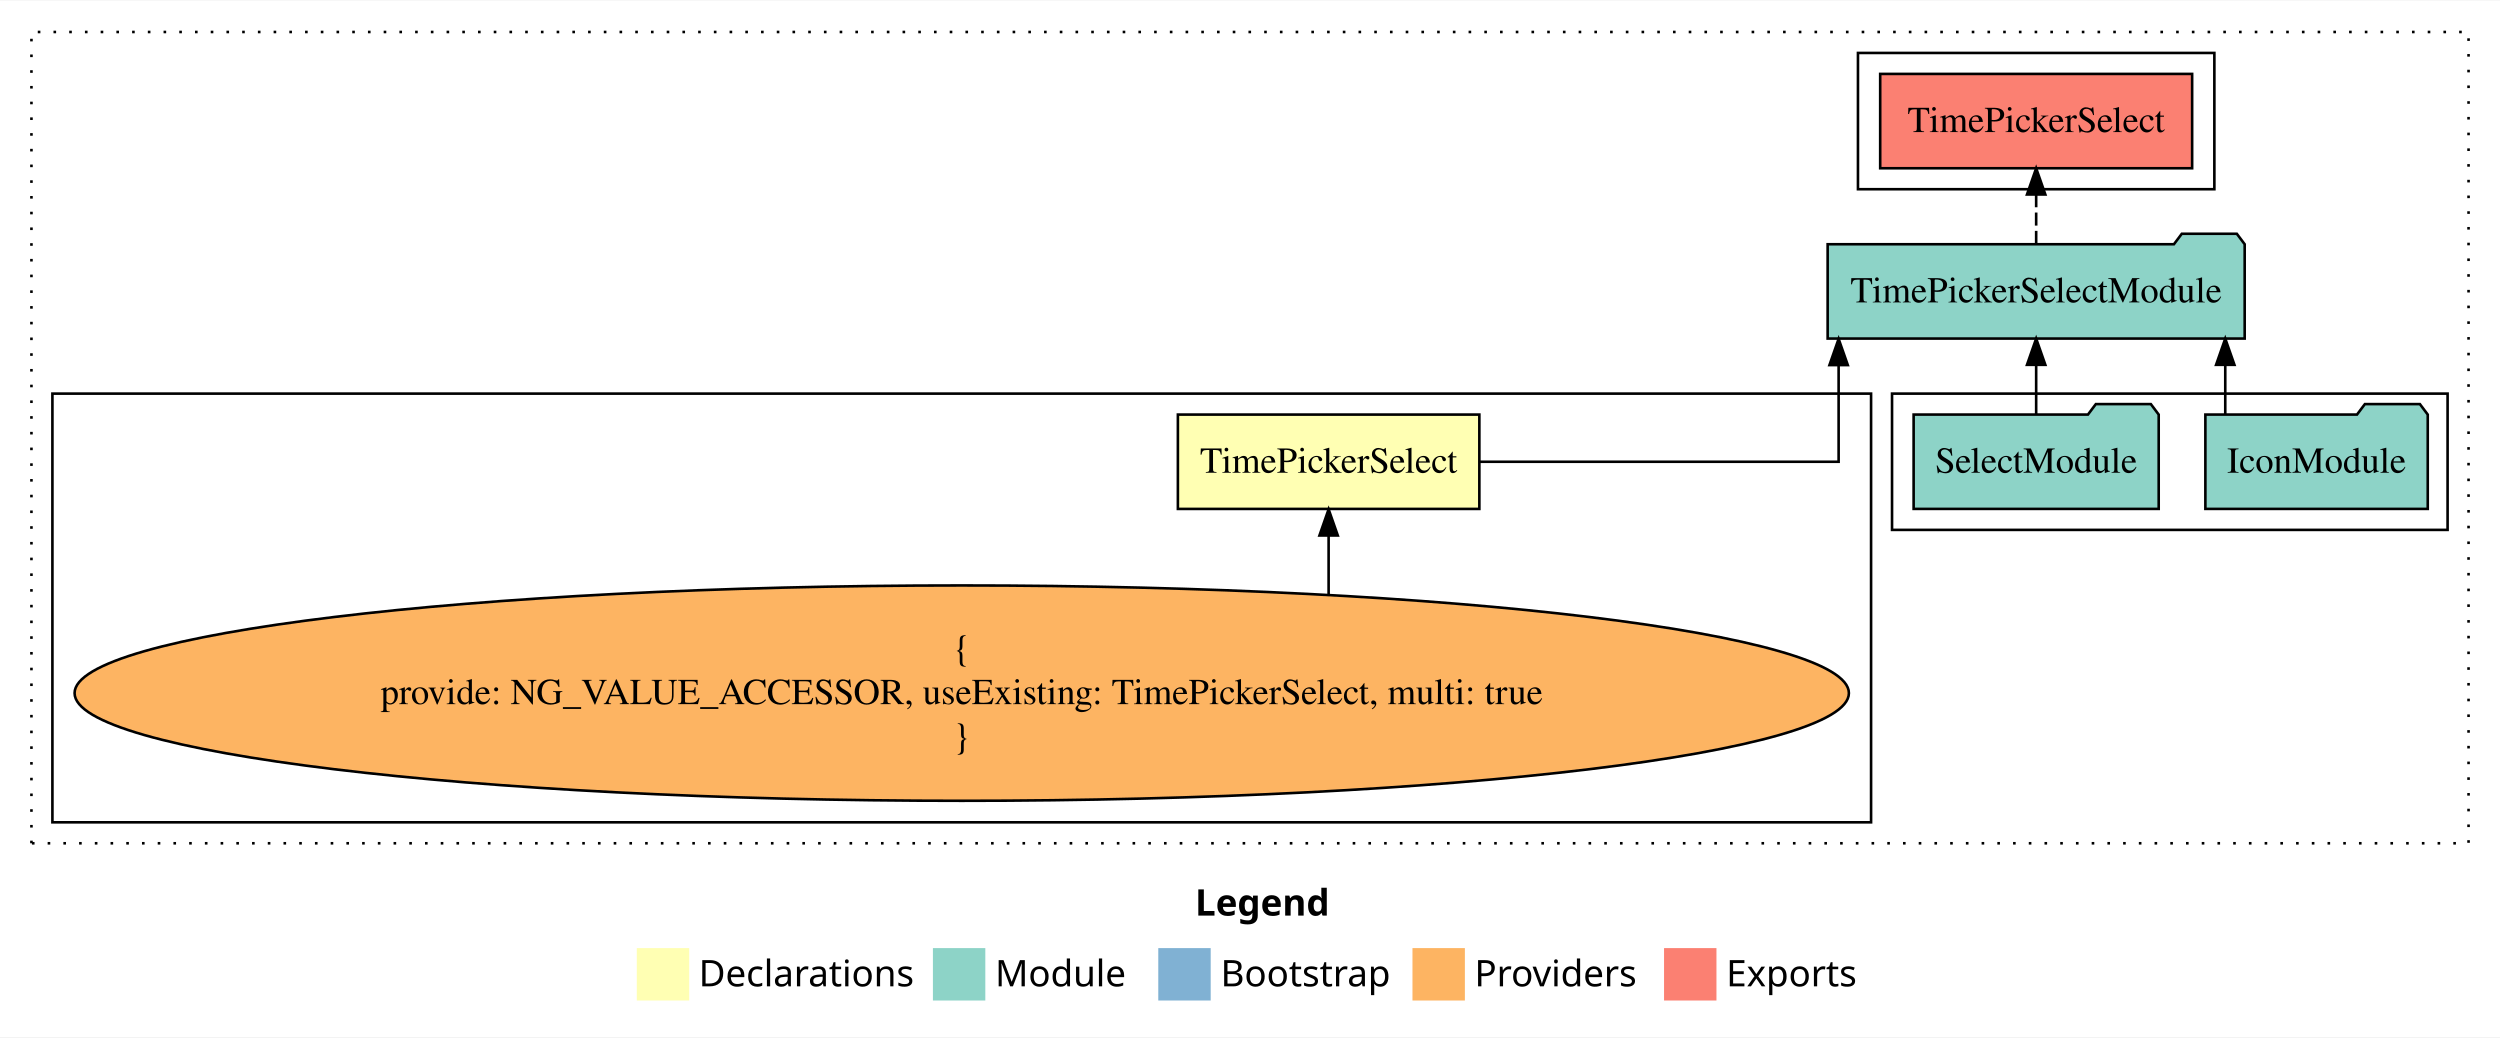
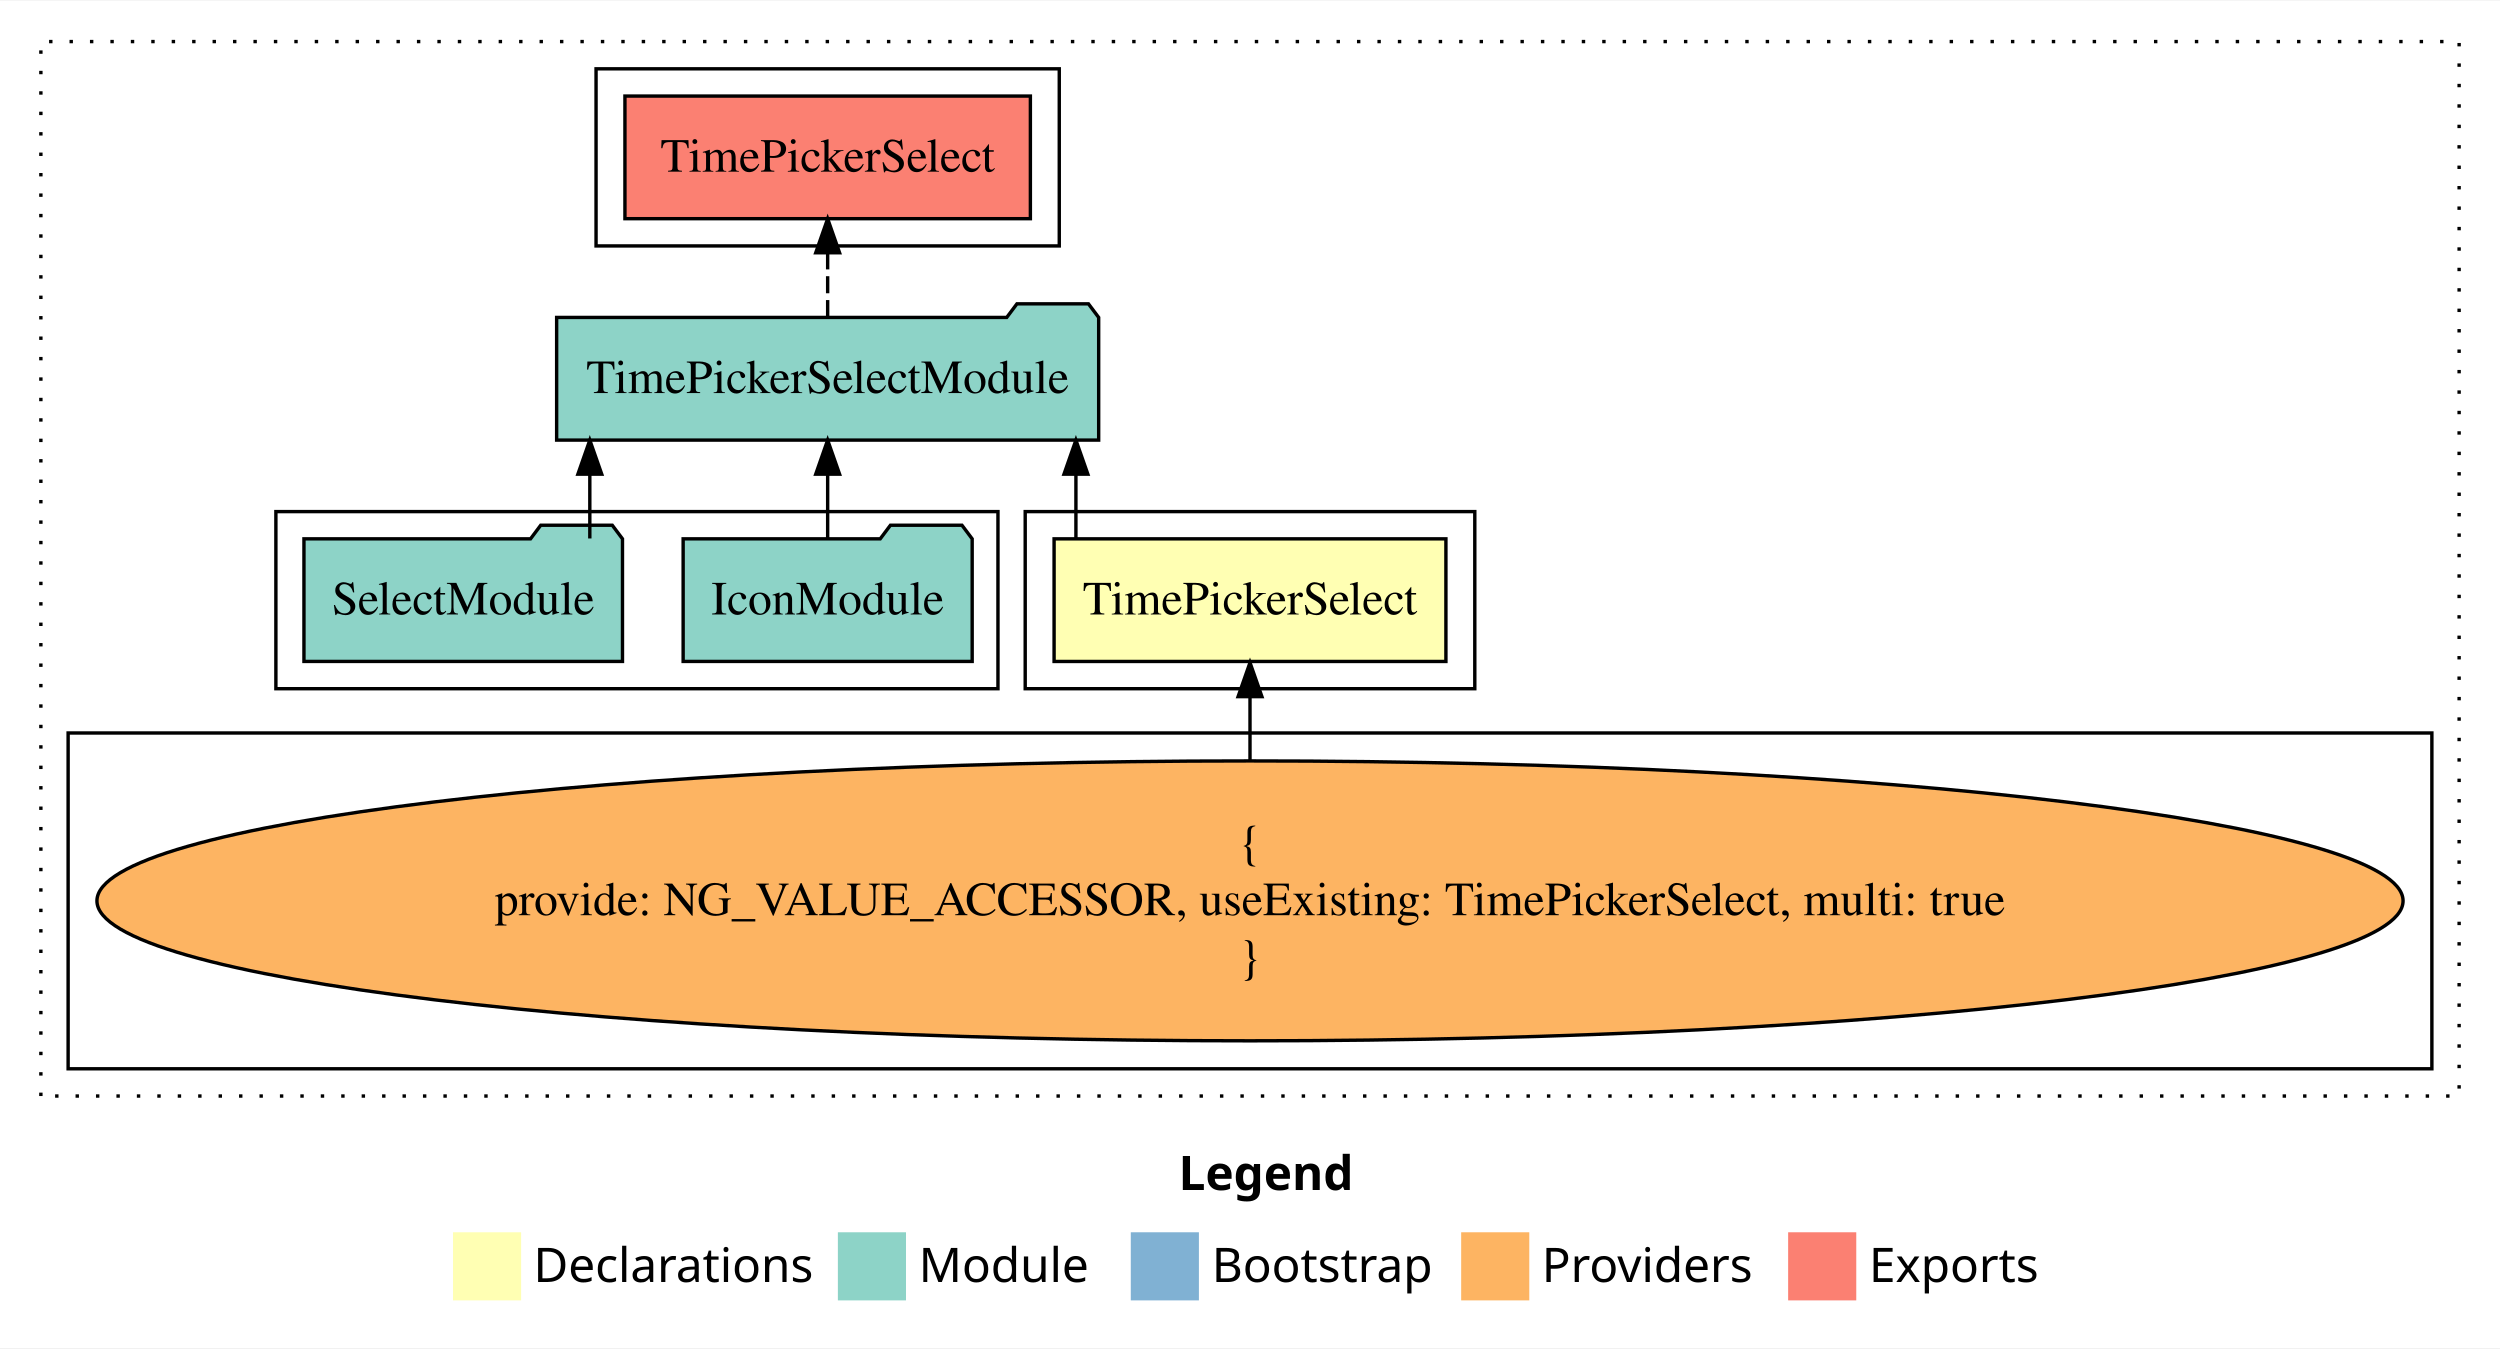
- <svg xmlns="http://www.w3.org/2000/svg" width="954pt" height="396pt" viewBox="0.00 0.00 954.00 395.59">
+ <svg xmlns="http://www.w3.org/2000/svg" width="734pt" height="396pt" viewBox="0.00 0.00 734.00 395.59">
  <g id="graph0" class="graph" transform="scale(1 1) rotate(0) translate(4 391.59)">
-     <polygon fill="white" stroke="transparent" points="-4,4 -4,-391.59 950,-391.59 950,4 -4,4" />
-     <text text-anchor="start" x="452.01" y="-42.4" font-family="Times-12" font-weight="bold" font-size="14.00">Legend</text>
-     <polygon fill="#ffffb3" stroke="transparent" points="239,-10 239,-30 259,-30 259,-10 239,-10" />
-     <text text-anchor="start" x="262.63" y="-15.4" font-family="Times-12" font-size="14.00">  Declarations</text>
-     <polygon fill="#8dd3c7" stroke="transparent" points="352,-10 352,-30 372,-30 372,-10 352,-10" />
-     <text text-anchor="start" x="375.73" y="-15.4" font-family="Times-12" font-size="14.00">  Module</text>
-     <polygon fill="#80b1d3" stroke="transparent" points="438,-10 438,-30 458,-30 458,-10 438,-10" />
-     <text text-anchor="start" x="461.78" y="-15.4" font-family="Times-12" font-size="14.00">  Bootstrap</text>
-     <polygon fill="#fdb462" stroke="transparent" points="535,-10 535,-30 555,-30 555,-10 535,-10" />
-     <text text-anchor="start" x="558.67" y="-15.4" font-family="Times-12" font-size="14.00">  Providers</text>
-     <polygon fill="#fb8072" stroke="transparent" points="631,-10 631,-30 651,-30 651,-10 631,-10" />
-     <text text-anchor="start" x="654.73" y="-15.4" font-family="Times-12" font-size="14.00">  Exports</text>
+     <polygon fill="white" stroke="transparent" points="-4,4 -4,-391.59 730,-391.59 730,4 -4,4" />
+     <text text-anchor="start" x="342.01" y="-42.4" font-family="Times-12" font-weight="bold" font-size="14.00">Legend</text>
+     <polygon fill="#ffffb3" stroke="transparent" points="129,-10 129,-30 149,-30 149,-10 129,-10" />
+     <text text-anchor="start" x="152.63" y="-15.4" font-family="Times-12" font-size="14.00">  Declarations</text>
+     <polygon fill="#8dd3c7" stroke="transparent" points="242,-10 242,-30 262,-30 262,-10 242,-10" />
+     <text text-anchor="start" x="265.73" y="-15.4" font-family="Times-12" font-size="14.00">  Module</text>
+     <polygon fill="#80b1d3" stroke="transparent" points="328,-10 328,-30 348,-30 348,-10 328,-10" />
+     <text text-anchor="start" x="351.78" y="-15.4" font-family="Times-12" font-size="14.00">  Bootstrap</text>
+     <polygon fill="#fdb462" stroke="transparent" points="425,-10 425,-30 445,-30 445,-10 425,-10" />
+     <text text-anchor="start" x="448.67" y="-15.4" font-family="Times-12" font-size="14.00">  Providers</text>
+     <polygon fill="#fb8072" stroke="transparent" points="521,-10 521,-30 541,-30 541,-10 521,-10" />
+     <text text-anchor="start" x="544.73" y="-15.4" font-family="Times-12" font-size="14.00">  Exports</text>
    <g id="clust1" class="cluster">
-       <polygon fill="none" stroke="black" stroke-dasharray="1,5" points="8,-70 8,-379.59 938,-379.59 938,-70 8,-70" />
+       <polygon fill="none" stroke="black" stroke-dasharray="1,5" points="8,-70 8,-379.59 718,-379.59 718,-70 8,-70" />
+     </g>
+     <g id="clust5" class="cluster">
+       <polygon fill="none" stroke="black" points="171,-319.59 171,-371.59 307,-371.59 307,-319.59 171,-319.59" />
+     </g>
+     <g id="clust2" class="cluster">
+       <polygon fill="none" stroke="black" points="297,-189.59 297,-241.59 429,-241.59 429,-189.59 297,-189.59" />
+     </g>
+     <g id="clust3" class="cluster">
+       <polygon fill="none" stroke="black" points="16,-78 16,-176.59 710,-176.59 710,-78 16,-78" />
    </g>
    <g id="clust4" class="cluster">
-       <polygon fill="none" stroke="black" points="718,-189.59 718,-241.59 930,-241.59 930,-189.59 718,-189.59" />
-     </g>
-     <g id="clust5" class="cluster">
-       <polygon fill="none" stroke="black" points="705,-319.59 705,-371.59 841,-371.59 841,-319.59 705,-319.59" />
-     </g>
-     <g id="clust3" class="cluster">
-       <polygon fill="none" stroke="black" points="16,-78 16,-241.59 710,-241.59 710,-78 16,-78" />
+       <polygon fill="none" stroke="black" points="77,-189.59 77,-241.59 289,-241.59 289,-189.59 77,-189.59" />
    </g>
    <g id="node1" class="node">
-       <polygon fill="#ffffb3" stroke="black" points="560.52,-233.59 445.48,-233.59 445.48,-197.59 560.52,-197.59 560.52,-233.59" />
-       <text text-anchor="middle" x="503" y="-211.39" font-family="Times,serif" font-size="14.00">TimePickerSelect</text>
+       <polygon fill="#ffffb3" stroke="black" points="420.52,-233.59 305.48,-233.59 305.48,-197.59 420.52,-197.59 420.52,-233.59" />
+       <text text-anchor="middle" x="363" y="-211.39" font-family="Times,serif" font-size="14.00">TimePickerSelect</text>
    </g>
    <g id="node2" class="node">
-       <polygon fill="#8dd3c7" stroke="black" points="852.57,-298.59 849.57,-302.59 828.57,-302.59 825.57,-298.59 693.43,-298.59 693.43,-262.59 852.57,-262.59 852.57,-298.59" />
-       <text text-anchor="middle" x="773" y="-276.39" font-family="Times,serif" font-size="14.00">TimePickerSelectModule</text>
+       <polygon fill="#8dd3c7" stroke="black" points="318.57,-298.59 315.57,-302.59 294.57,-302.59 291.57,-298.59 159.43,-298.59 159.43,-262.59 318.57,-262.59 318.57,-298.59" />
+       <text text-anchor="middle" x="239" y="-276.39" font-family="Times,serif" font-size="14.00">TimePickerSelectModule</text>
    </g>
    <g id="edge1" class="edge">
-       <path fill="none" stroke="black" d="M560.6,-215.59C617.99,-215.59 697.62,-215.59 697.62,-215.59 697.62,-215.59 697.62,-252.48 697.62,-252.48" />
-       <polygon fill="black" stroke="black" points="694.12,-252.48 697.62,-262.48 701.12,-252.48 694.12,-252.48" />
+       <path fill="none" stroke="black" d="M311.89,-233.7C311.89,-233.7 311.89,-252.58 311.89,-252.58" />
+       <polygon fill="black" stroke="black" points="308.39,-252.58 311.89,-262.58 315.39,-252.58 308.39,-252.58" />
    </g>
    <g id="node6" class="node">
-       <polygon fill="#fb8072" stroke="black" points="832.52,-363.59 713.48,-363.59 713.48,-327.59 832.52,-327.59 832.52,-363.59" />
-       <text text-anchor="middle" x="773" y="-341.39" font-family="Times,serif" font-size="14.00">TimePickerSelect </text>
+       <polygon fill="#fb8072" stroke="black" points="298.52,-363.59 179.48,-363.59 179.48,-327.59 298.52,-327.59 298.52,-363.59" />
+       <text text-anchor="middle" x="239" y="-341.39" font-family="Times,serif" font-size="14.00">TimePickerSelect </text>
    </g>
    <g id="edge5" class="edge">
-       <path fill="none" stroke="black" stroke-dasharray="5,2" d="M773,-298.7C773,-298.7 773,-317.58 773,-317.58" />
-       <polygon fill="black" stroke="black" points="769.5,-317.58 773,-327.58 776.5,-317.58 769.5,-317.58" />
+       <path fill="none" stroke="black" stroke-dasharray="5,2" d="M239,-298.7C239,-298.7 239,-317.58 239,-317.58" />
+       <polygon fill="black" stroke="black" points="235.5,-317.58 239,-327.58 242.5,-317.58 235.5,-317.58" />
    </g>
    <g id="node3" class="node">
      <ellipse fill="#fdb462" stroke="black" cx="363" cy="-127.3" rx="338.54" ry="41.09" />
      <text text-anchor="middle" x="363" y="-139.9" font-family="Times,serif" font-size="14.00">{</text>
      <text text-anchor="middle" x="363" y="-123.1" font-family="Times,serif" font-size="14.00">    provide: NG_VALUE_ACCESSOR, useExisting: TimePickerSelect, multi: true</text>
      <text text-anchor="middle" x="363" y="-106.3" font-family="Times,serif" font-size="14.00">}</text>
    </g>
    <g id="edge2" class="edge">
-       <path fill="none" stroke="black" d="M503,-165C503,-165 503,-187.45 503,-187.45" />
-       <polygon fill="black" stroke="black" points="499.5,-187.45 503,-197.45 506.5,-187.45 499.5,-187.45" />
+       <path fill="none" stroke="black" d="M363,-168.6C363,-168.6 363,-187.26 363,-187.26" />
+       <polygon fill="black" stroke="black" points="359.5,-187.26 363,-197.26 366.5,-187.26 359.5,-187.26" />
    </g>
    <g id="node4" class="node">
-       <polygon fill="#8dd3c7" stroke="black" points="922.43,-233.59 919.43,-237.59 898.43,-237.59 895.43,-233.59 837.57,-233.59 837.57,-197.59 922.43,-197.59 922.43,-233.59" />
-       <text text-anchor="middle" x="880" y="-211.39" font-family="Times,serif" font-size="14.00">IconModule</text>
+       <polygon fill="#8dd3c7" stroke="black" points="281.43,-233.59 278.43,-237.59 257.43,-237.59 254.43,-233.59 196.57,-233.59 196.57,-197.59 281.43,-197.59 281.43,-233.59" />
+       <text text-anchor="middle" x="239" y="-211.39" font-family="Times,serif" font-size="14.00">IconModule</text>
    </g>
    <g id="edge3" class="edge">
-       <path fill="none" stroke="black" d="M845.16,-233.7C845.16,-233.7 845.16,-252.58 845.16,-252.58" />
-       <polygon fill="black" stroke="black" points="841.66,-252.58 845.16,-262.58 848.66,-252.58 841.66,-252.58" />
+       <path fill="none" stroke="black" d="M239,-233.7C239,-233.7 239,-252.58 239,-252.58" />
+       <polygon fill="black" stroke="black" points="235.5,-252.58 239,-262.58 242.5,-252.58 235.5,-252.58" />
    </g>
    <g id="node5" class="node">
-       <polygon fill="#8dd3c7" stroke="black" points="819.76,-233.59 816.76,-237.59 795.76,-237.59 792.76,-233.59 726.24,-233.59 726.24,-197.59 819.76,-197.59 819.76,-233.59" />
-       <text text-anchor="middle" x="773" y="-211.39" font-family="Times,serif" font-size="14.00">SelectModule</text>
+       <polygon fill="#8dd3c7" stroke="black" points="178.76,-233.59 175.76,-237.59 154.76,-237.59 151.76,-233.59 85.24,-233.59 85.24,-197.59 178.76,-197.59 178.76,-233.59" />
+       <text text-anchor="middle" x="132" y="-211.39" font-family="Times,serif" font-size="14.00">SelectModule</text>
    </g>
    <g id="edge4" class="edge">
-       <path fill="none" stroke="black" d="M773,-233.7C773,-233.7 773,-252.58 773,-252.58" />
-       <polygon fill="black" stroke="black" points="769.5,-252.58 773,-262.58 776.5,-252.58 769.5,-252.58" />
+       <path fill="none" stroke="black" d="M169.17,-233.7C169.17,-233.7 169.17,-252.58 169.17,-252.58" />
+       <polygon fill="black" stroke="black" points="165.67,-252.58 169.17,-262.58 172.67,-252.58 165.67,-252.58" />
    </g>
  </g>
</svg>
